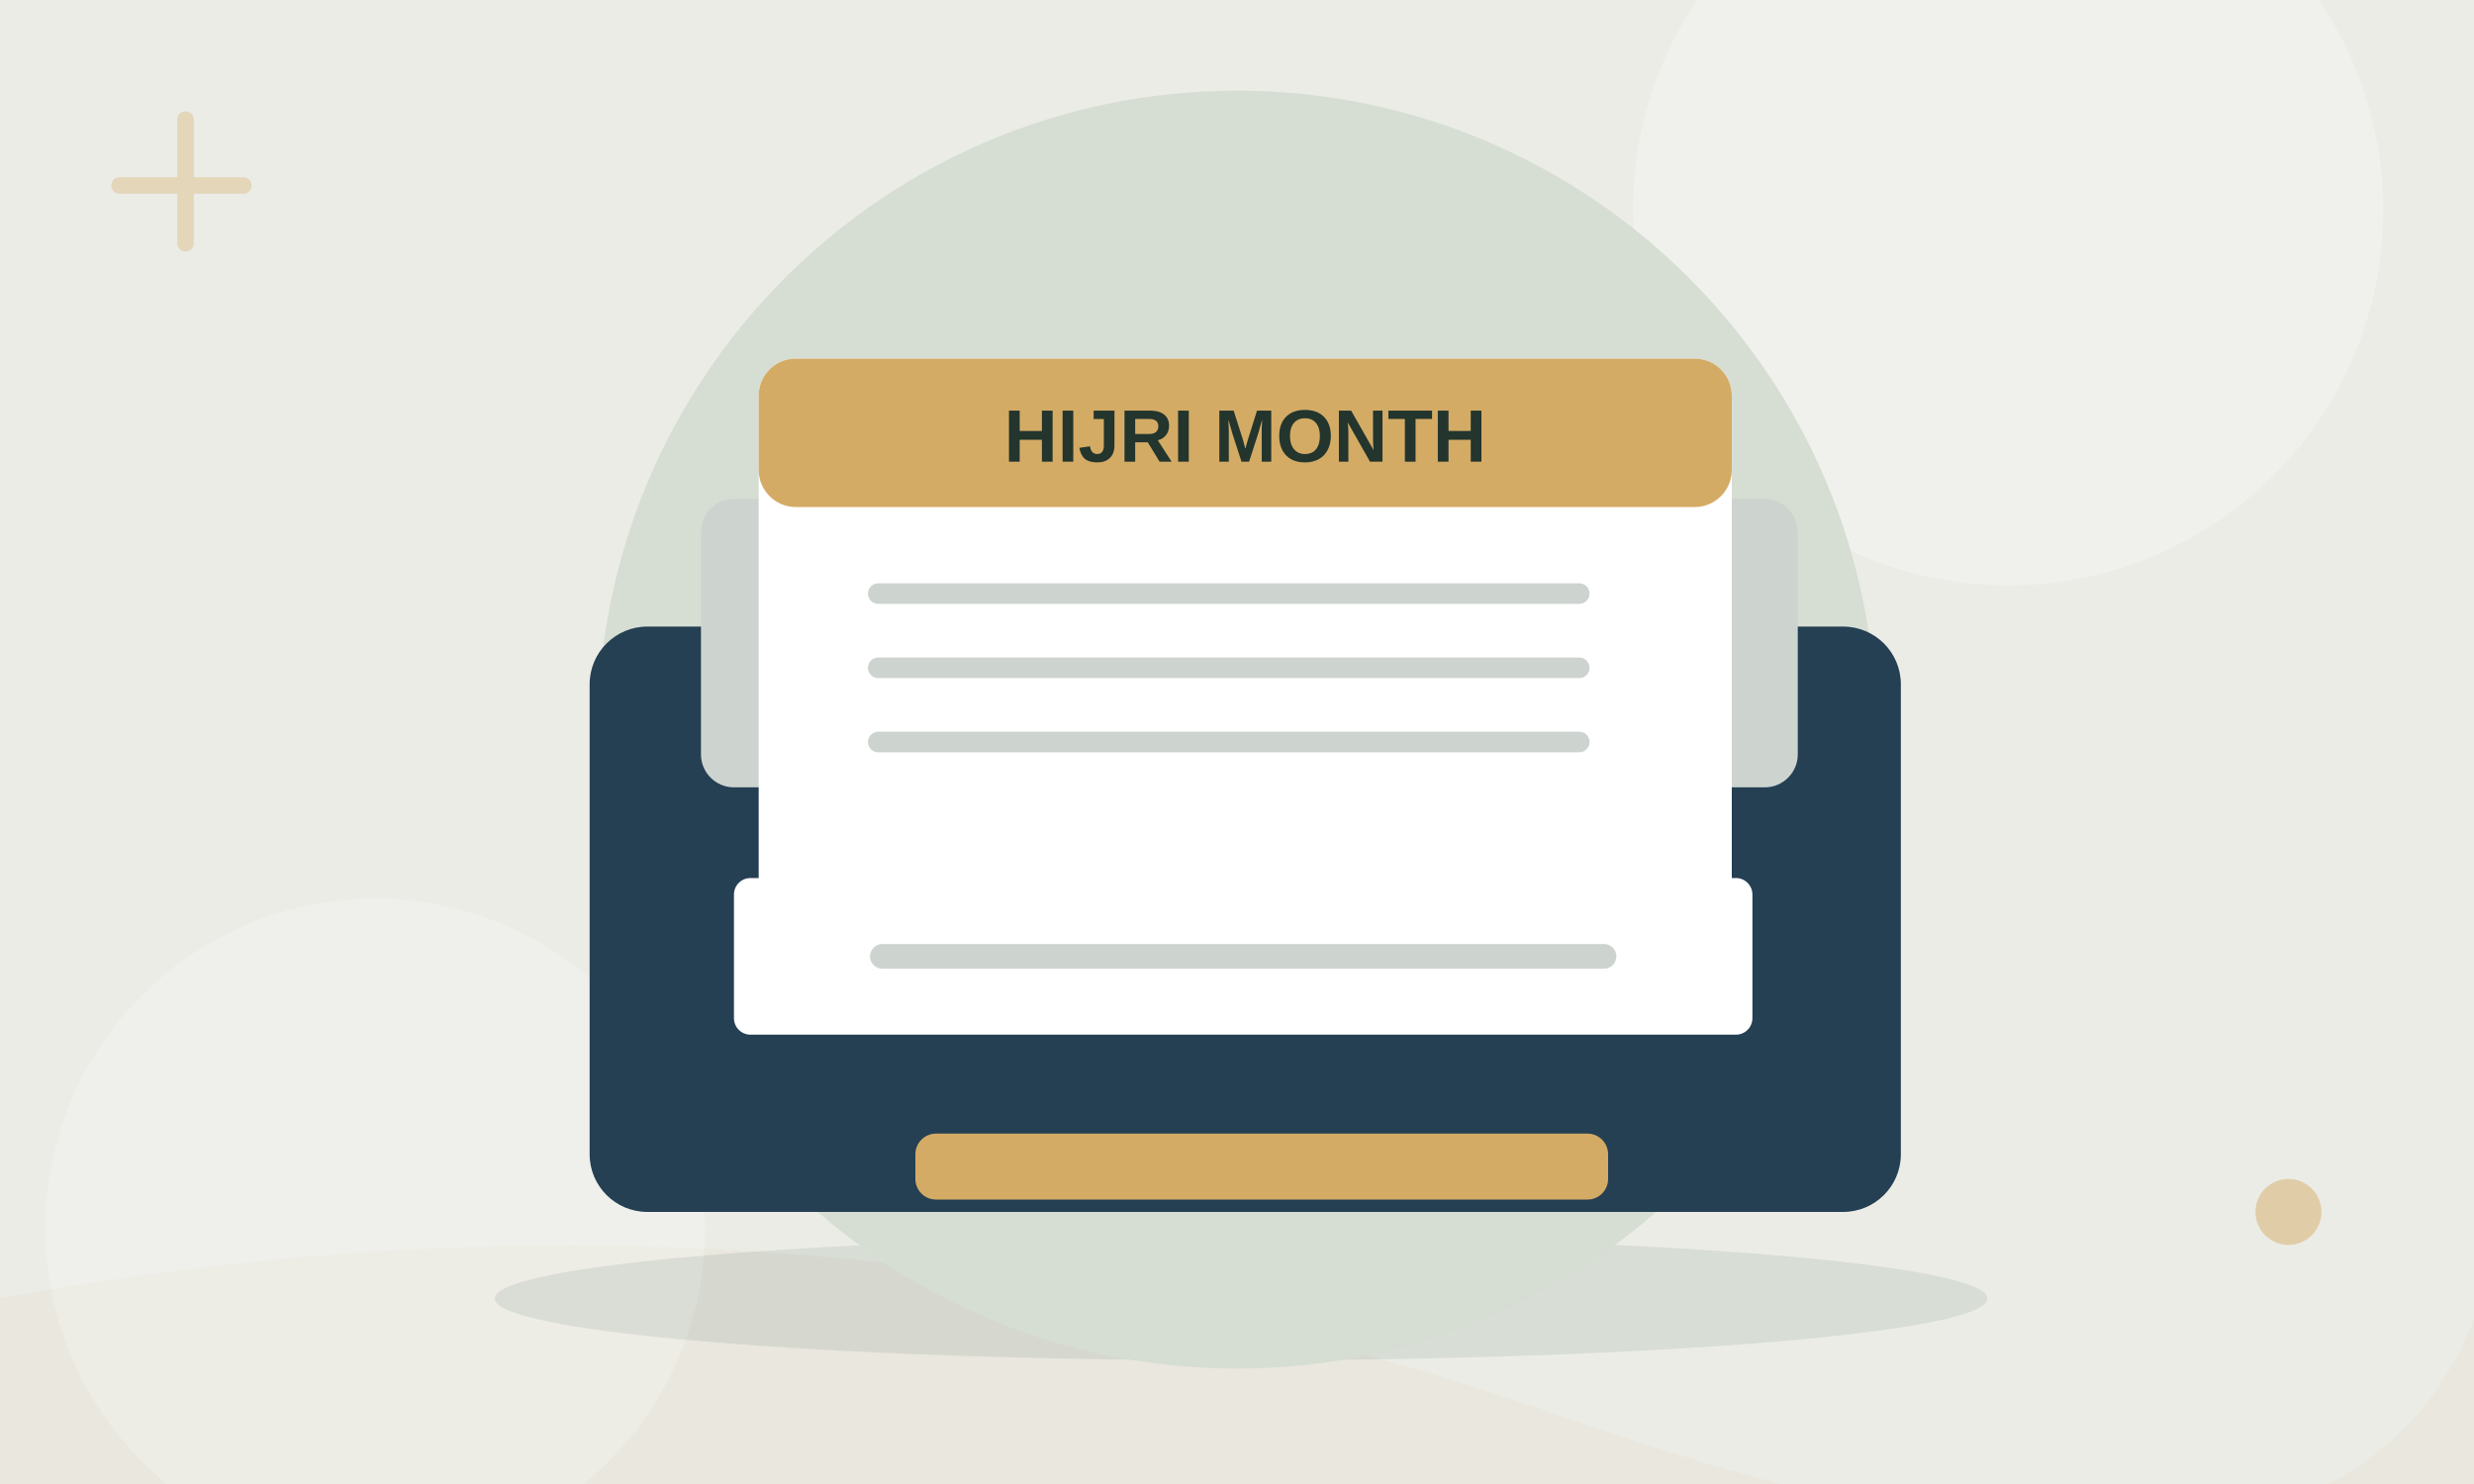
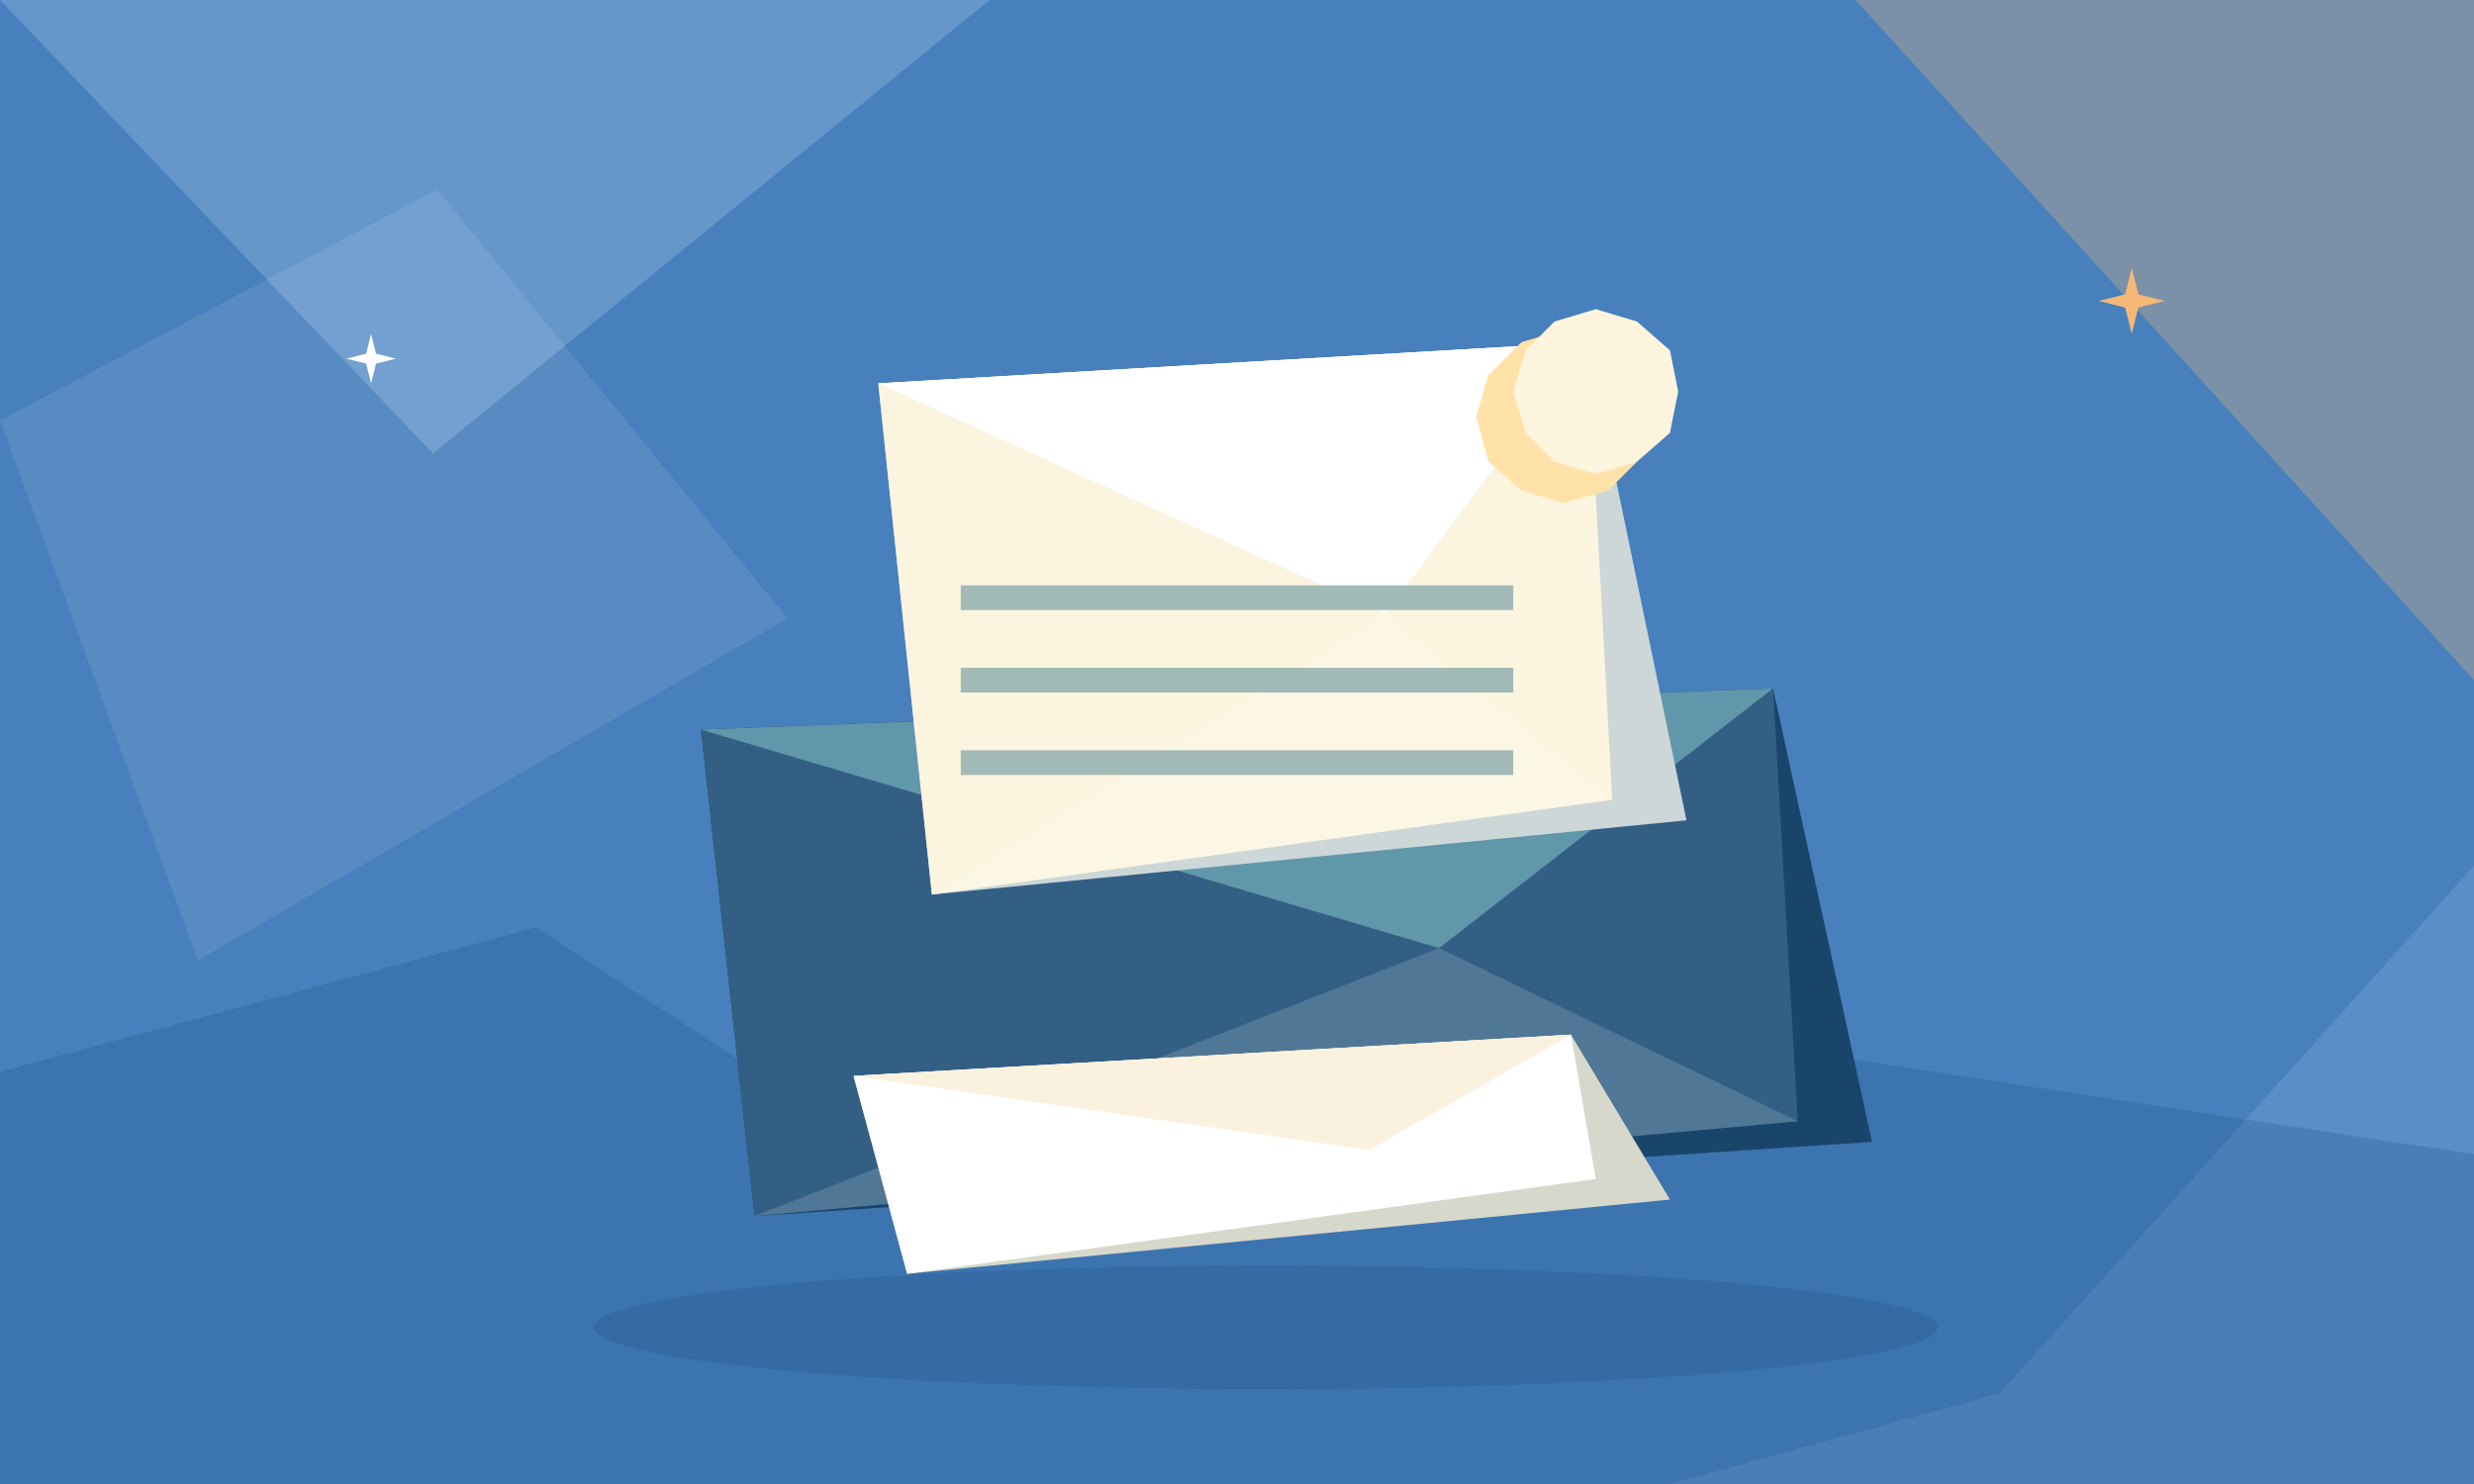
- <svg xmlns="http://www.w3.org/2000/svg" viewBox="0 0 600 360" width="600" height="360" role="img" aria-labelledby="title desc">
-   <rect width="600" height="360" fill="#EBECE6" />
-   <path d="M0 315Q195 279 380 344T600 320V360H0Z" fill="#D4AB65" opacity=".07" />
-   <circle cx="487" cy="51" r="91" fill="#fff" opacity=".25" />
-   <circle cx="91" cy="298" r="80" fill="#fff" opacity=".20" />
-   <ellipse cx="301" cy="315" rx="181" ry="15" fill="#183E32" opacity=".09" />
-   <g>
-     <circle cx="300" cy="177" r="155" fill="#D6DED4" />
-     <rect x="143" y="152" width="318" height="142" rx="14" fill="#253F53" />
-     <rect x="170" y="121" width="266" height="70" rx="8" fill="#CDD4D0" />
-     <rect x="184" y="87" width="236" height="145" rx="9" fill="#FFFFFF" />
-     <rect x="184" y="87" width="236" height="36" rx="9" fill="#D4AB65" />
-     <text x="302" y="112" fill="#23352D" font-family="Arial,Helvetica,sans-serif" font-size="18" font-weight="800" text-anchor="middle">HIJRI MONTH</text>
-     <path d="M213 144 L383 144" fill="none" stroke="#CDD4D0" stroke-width="5" stroke-linecap="round" />
-     <path d="M213 162 L383 162" fill="none" stroke="#CDD4D0" stroke-width="5" stroke-linecap="round" />
-     <path d="M213 180 L383 180" fill="none" stroke="#CDD4D0" stroke-width="5" stroke-linecap="round" />
-     <rect x="178" y="213" width="247" height="38" rx="4" fill="#FFFFFF" />
-     <path d="M214 232 L389 232" fill="none" stroke="#CDD4D0" stroke-width="6" stroke-linecap="round" />
-     <rect x="222" y="275" width="168" height="16" rx="5" fill="#D4AB65" />
+ <svg xmlns="http://www.w3.org/2000/svg" width="600" height="360" viewBox="0 0 600 360" role="img" aria-labelledby="title desc">
+   <rect width="600" height="360" fill="#4780BC" />
+   <polygon points="0,0 240,0 105,110" fill="#C1DBF8" opacity=".25" />
+   <polygon points="600,0 450,0 600,165" fill="#F6B876" opacity=".3" />
+   <polygon points="0,102 106,46 191,150 48,233" fill="#fff" opacity=".09" />
+   <polygon points="485,338 600,210 600,360 405,360" fill="#C1DBF8" opacity=".16" />
+   <polygon points="NaN,NaN NaN,NaN NaN,NaN NaN,NaN NaN,NaN NaN,NaN NaN,NaN NaN,NaN NaN,NaN NaN,NaN NaN,NaN" fill="#C1DBF8" />
+   <g opacity=".17">
+     <polygon points="NaN,NaN NaN,NaN NaN,NaN NaN,NaN NaN,NaN NaN,NaN NaN,NaN NaN,NaN NaN,NaN NaN,NaN NaN,NaN" fill="#1B4F89" />
  </g>
-   <path d="M29 45h30M45 29v30" fill="none" stroke="#D4AB65" opacity=".35" stroke-width="4" stroke-linecap="round" />
-   <circle cx="555" cy="294" r="8" fill="#D4AB65" opacity=".48" />
+   <polygon points="0,260 130,225 245,300 390,248 600,280 600,360 0,360" fill="#1B4F89" opacity=".25" />
+   <ellipse cx="307" cy="322" rx="163" ry="15" fill="#1B4F89" opacity=".25" />
+   <polygon points="170,177 430,167 454,277 183,295" fill="#1A456B" />
+   <polygon points="170,177 430,167 436,272 183,295" fill="#335F84" />
+   <polygon points="170,177 430,167 349,230" fill="#6197AB" />
+   <polygon points="183,295 436,272 349,230" fill="#fff" opacity=".15" />
+   <polygon points="213,93 385,83 409,199 226,217" fill="#CDD7D7" />
+   <polygon points="213,93 385,83 391,194 226,217" fill="#FBF4DF" />
+   <polygon points="213,93 385,83 336,149" fill="#ffffff" />
+   <polygon points="226,217 391,194 336,149" fill="#fff" opacity=".15" />
+   <path d="M236 145L364 145" fill="none" stroke="#A2BAB7" stroke-width="6" stroke-linecap="square" />
+   <path d="M236 165L364 165" fill="none" stroke="#A2BAB7" stroke-width="6" stroke-linecap="square" />
+   <path d="M236 185L364 185" fill="none" stroke="#A2BAB7" stroke-width="6" stroke-linecap="square" />
+   <polygon points="207,261 381,251 405,291 220,309" fill="#D6D8CB" />
+   <polygon points="207,261 381,251 387,286 220,309" fill="#fff" />
+   <polygon points="207,261 381,251 332,279" fill="#FBF1DF" />
+   <polygon points="220,309 387,286 332,279" fill="#fff" opacity=".15" />
+   <polygon points="379,80 390,83 397,91 400,101 397,112 390,119 379,122 369,119 361,112 358,101 361,91 369,83" fill="#FFE2A8" />
+   <polygon points="387,75 397,78 405,85 407,95 405,105 397,112 387,115 377,112 370,105 367,95 370,85 377,78" fill="#FCF4DD" />
+   <polygon points="517,65 518.6,71.4 525,73 518.6,74.6 517,81 515.4,74.6 509,73 515.4,71.4" fill="#F6B876" />
+   <polygon points="90,81 91.2,85.8 96,87 91.2,88.2 90,93 88.8,88.2 84,87 88.8,85.8" fill="#fff" />
</svg>
